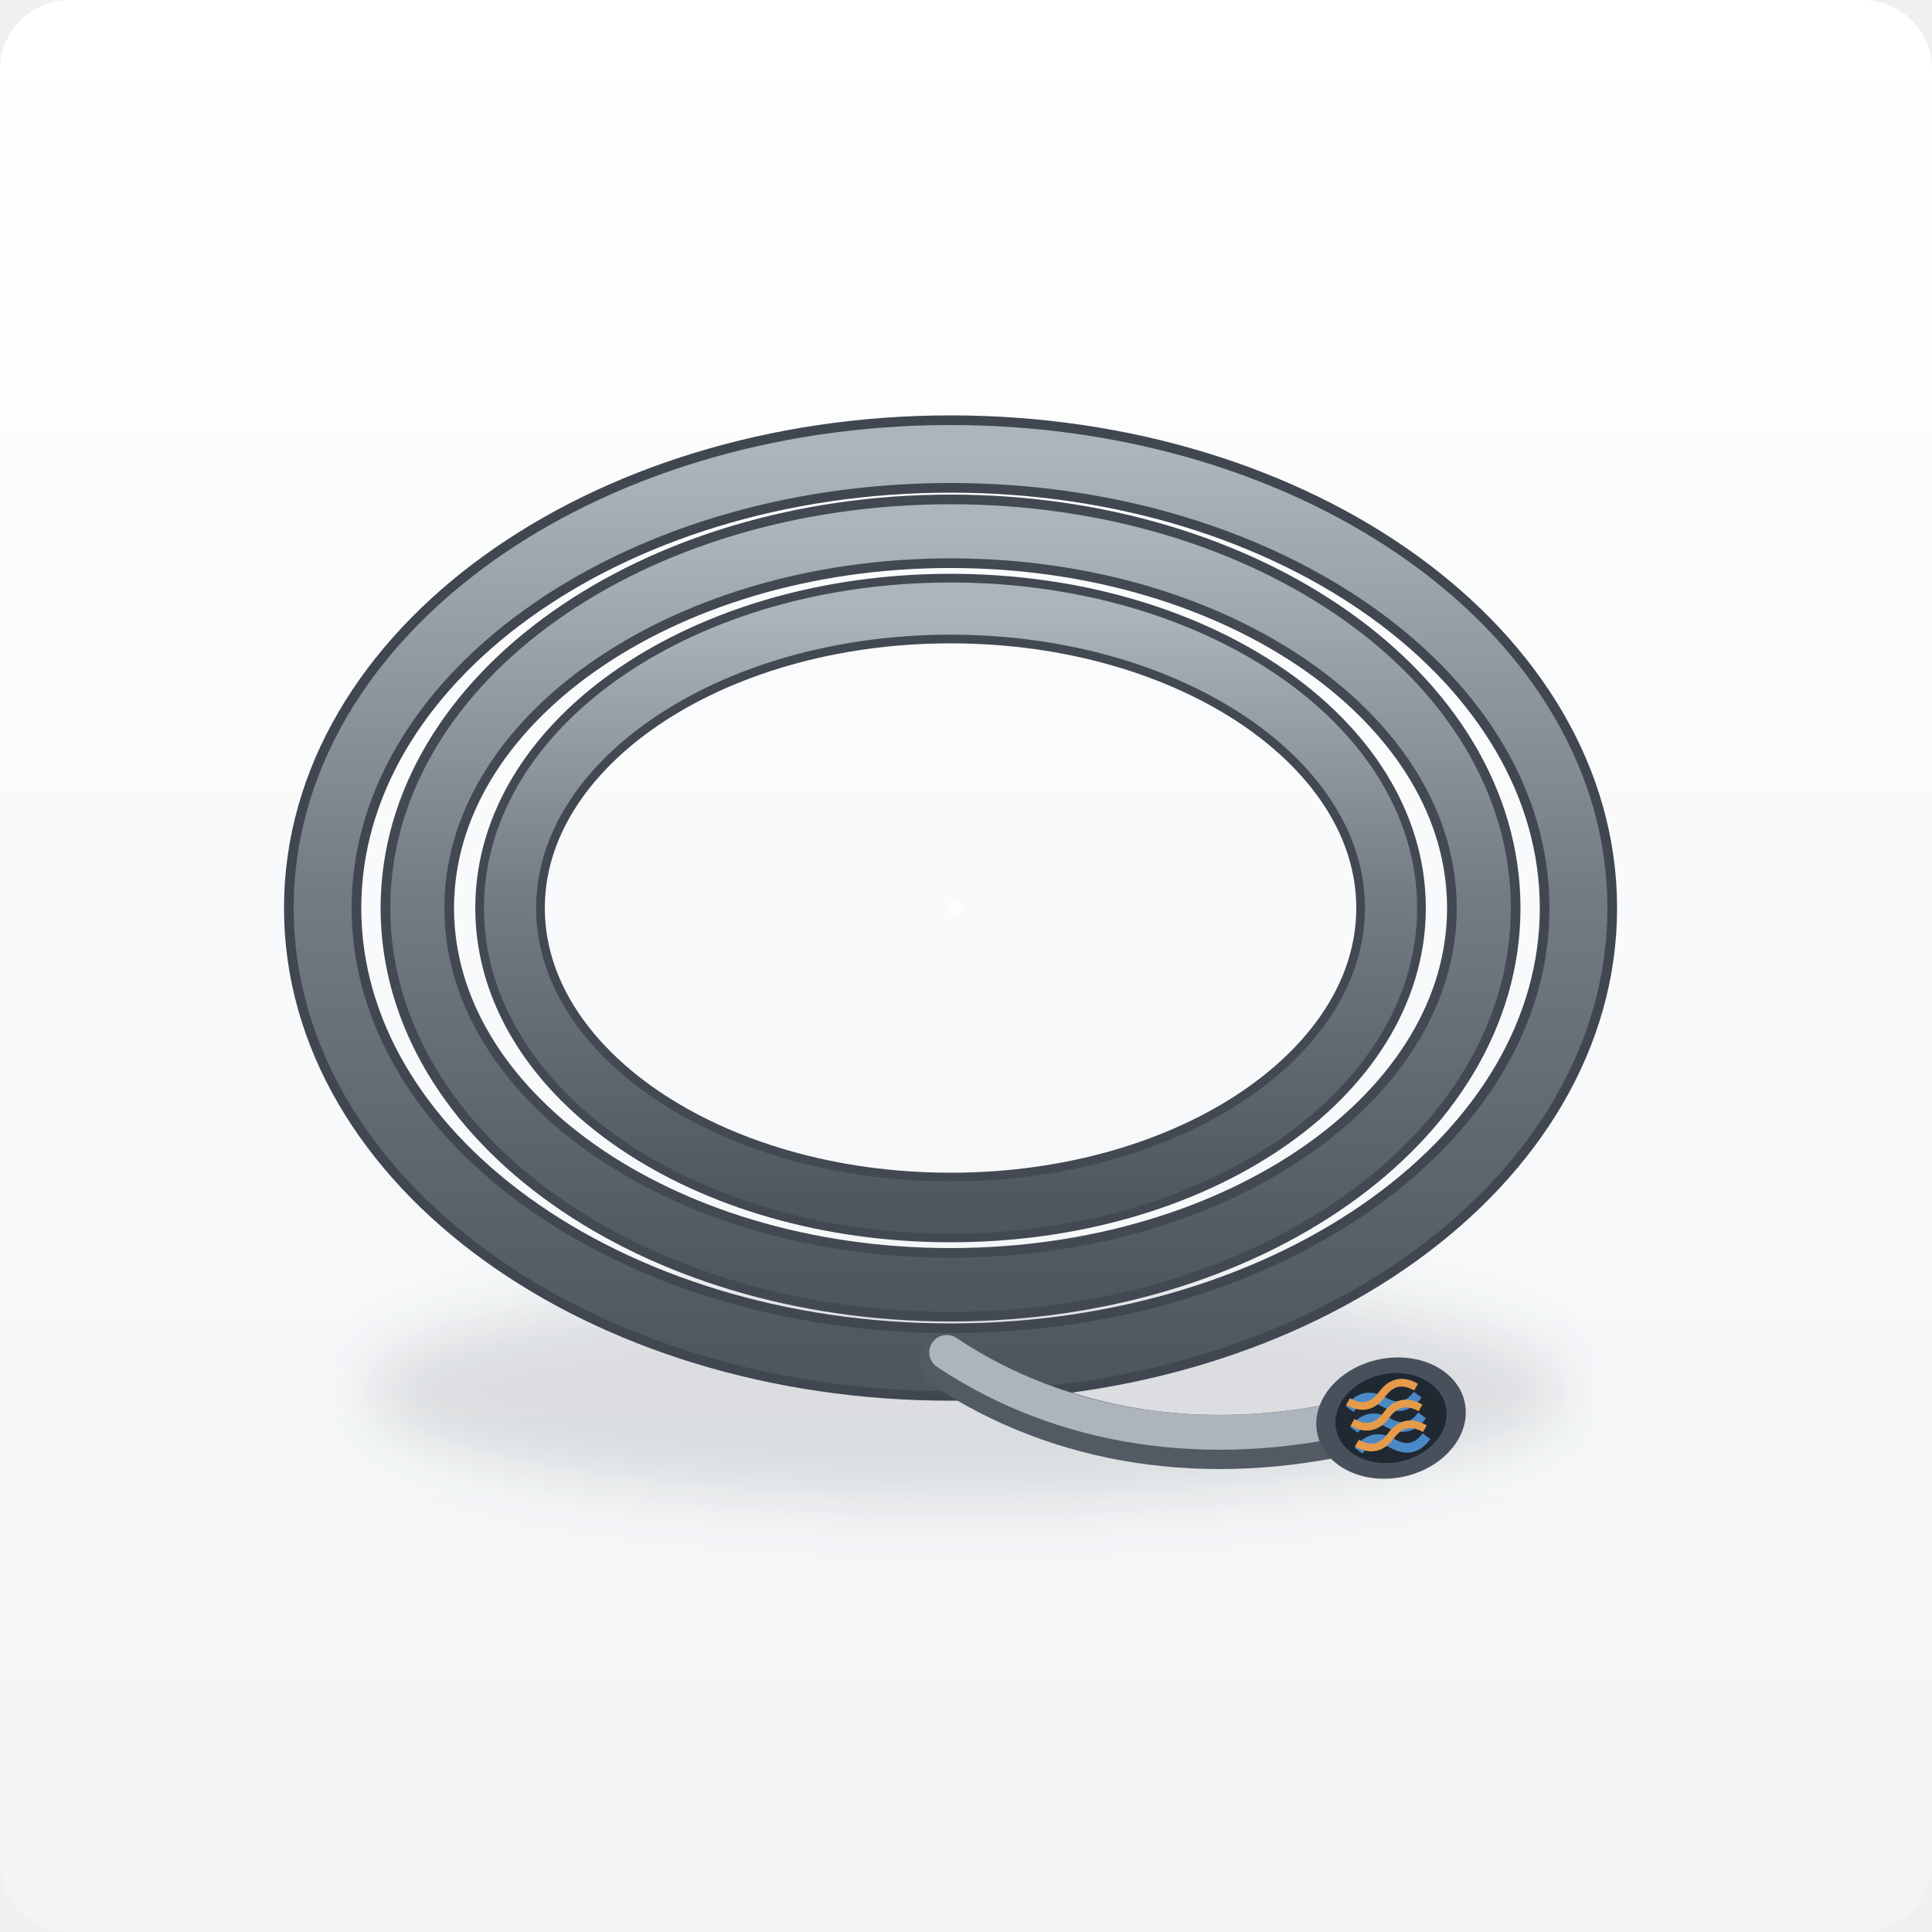
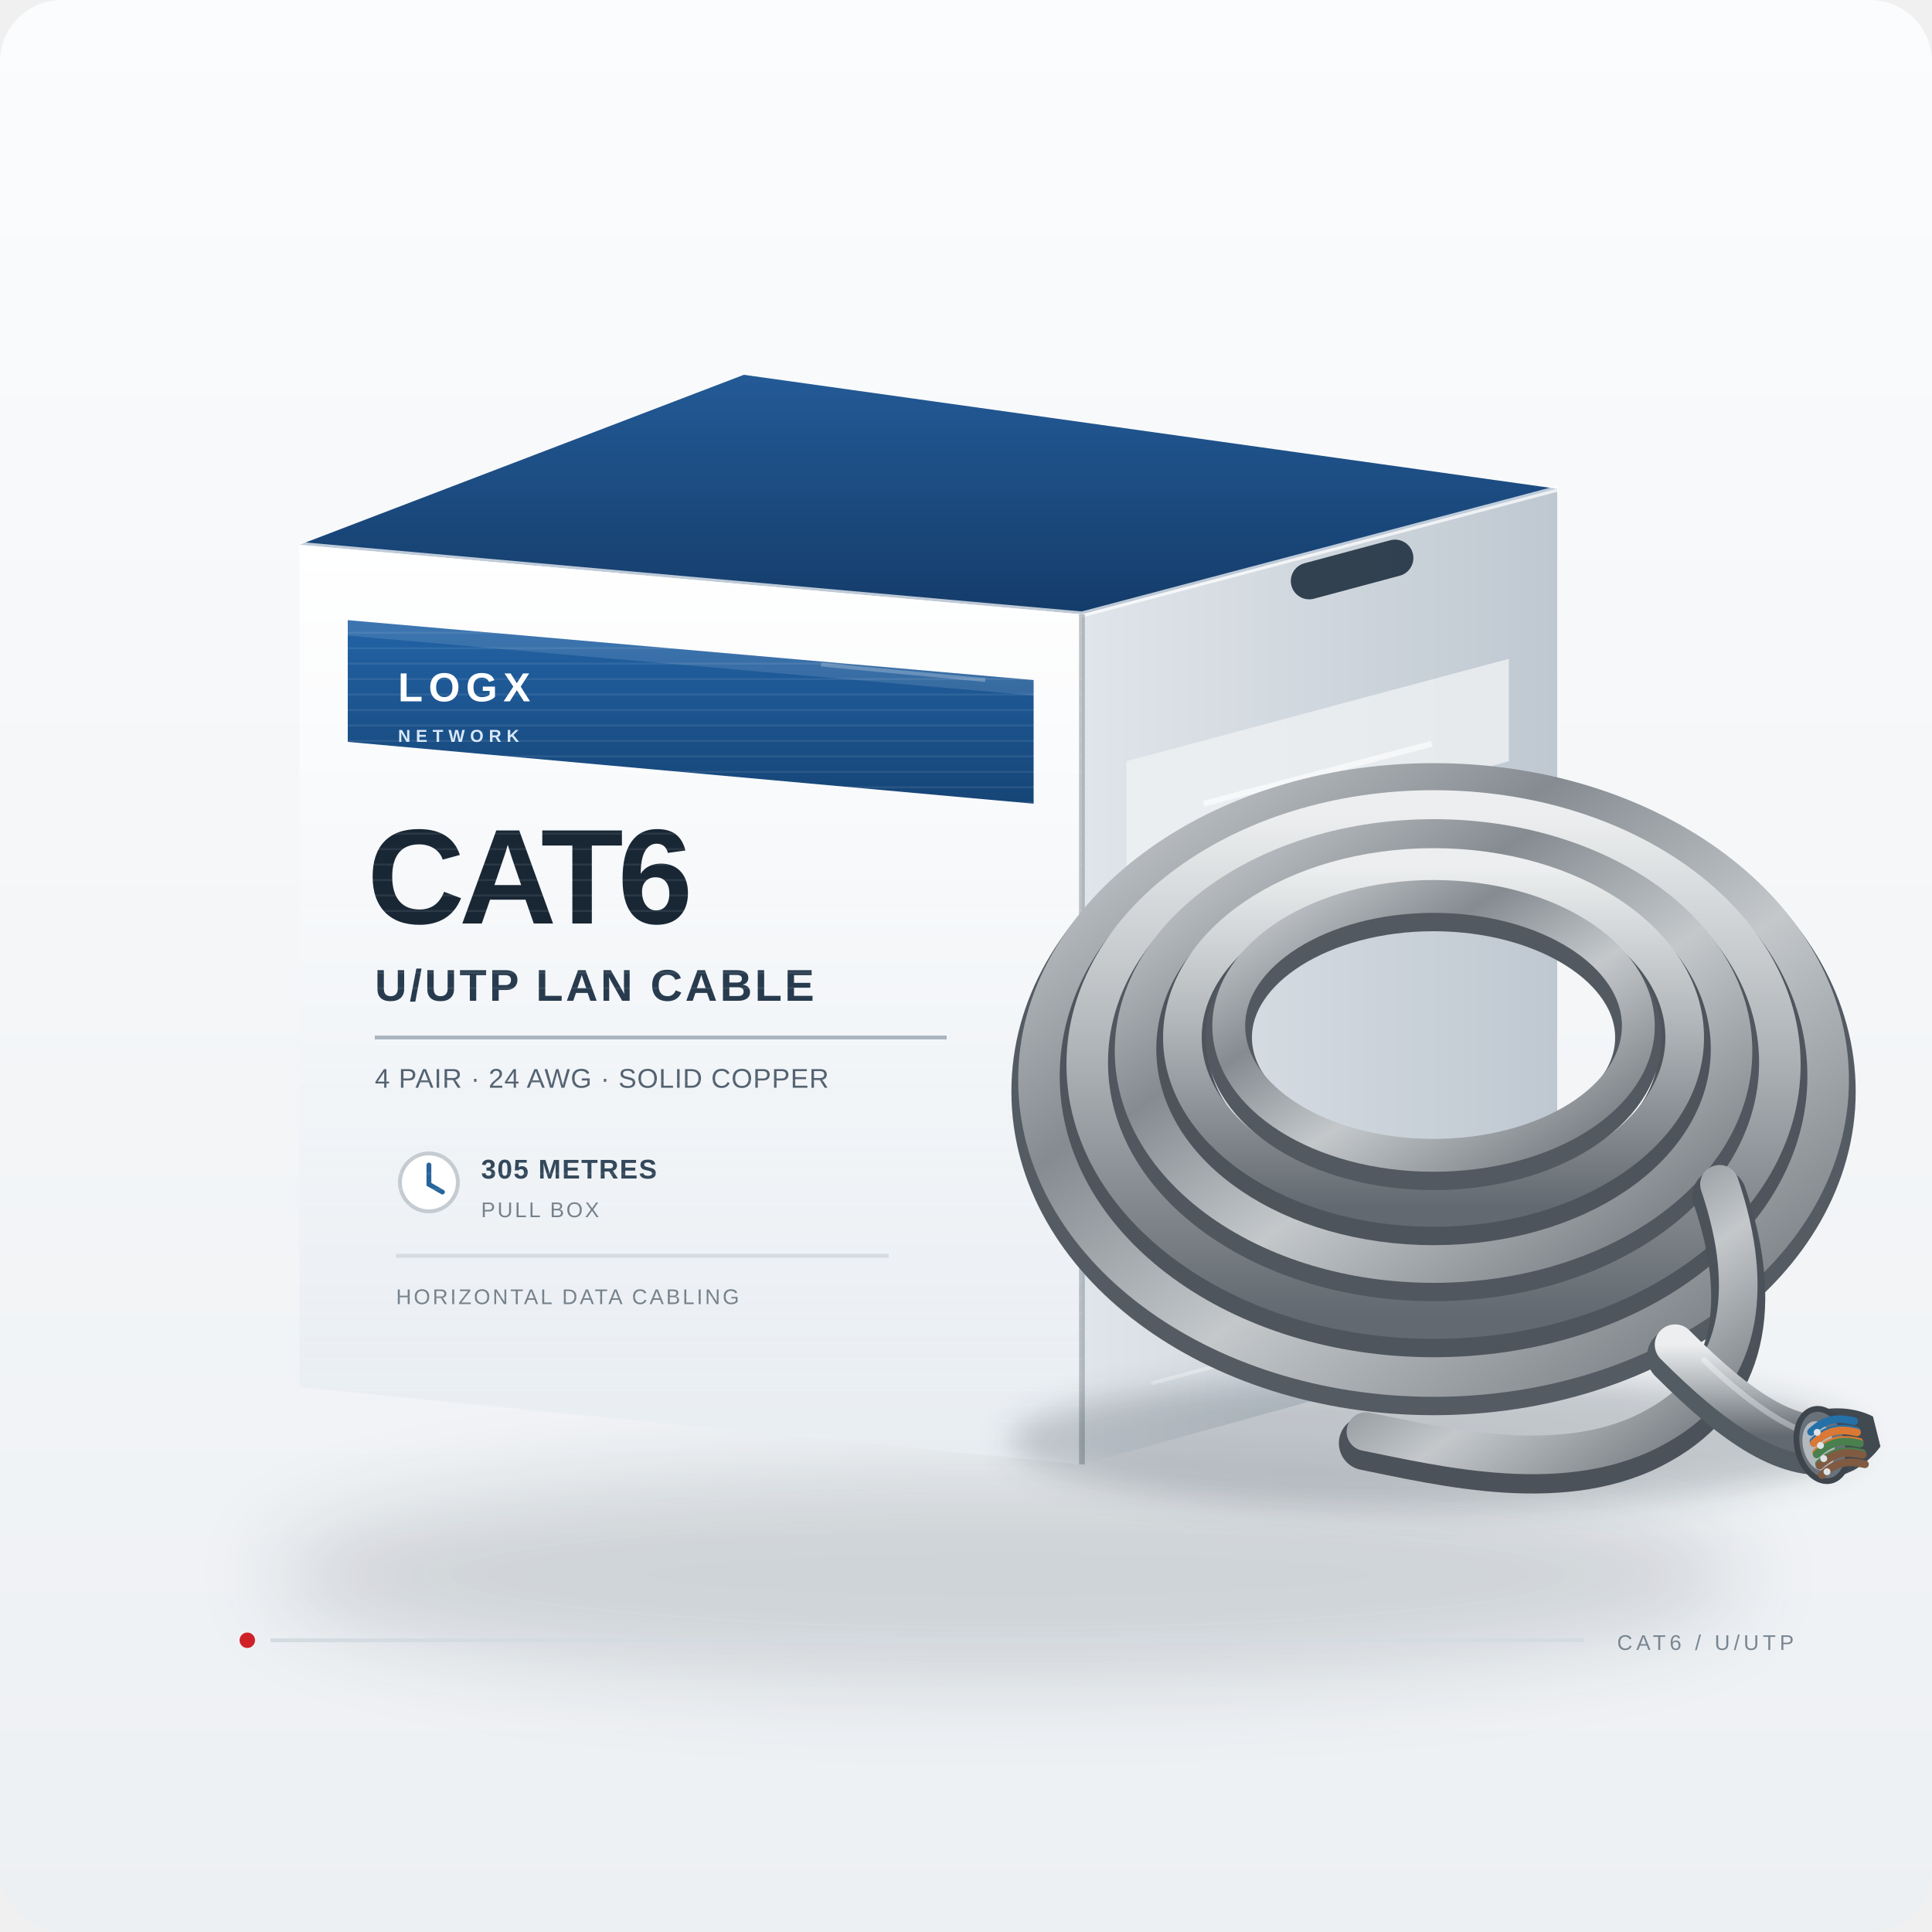
<svg xmlns="http://www.w3.org/2000/svg" viewBox="0 0 1000 1000">
  <defs>
-     <linearGradient id="bg" x2="0" y2="1">
+     <linearGradient id="surface" x2="0" y2="1">
+       <stop stop-color="#fbfcfd" />
+       <stop offset="1" stop-color="#edf0f3" />
+     </linearGradient>
+     <linearGradient id="boxFront" x2="0" y2="1">
      <stop stop-color="#fff" />
-       <stop offset="1" stop-color="#f2f4f6" />
+       <stop offset="1" stop-color="#e8edf2" />
    </linearGradient>
-     <linearGradient id="jacket" x2="0" y2="1">
-       <stop stop-color="#aeb4bc" />
-       <stop offset=".48" stop-color="#737b85" />
-       <stop offset="1" stop-color="#4e5660" />
+     <linearGradient id="boxSide" x2="1" y2="0">
+       <stop stop-color="#e0e5ea" />
+       <stop offset="1" stop-color="#bfc8d1" />
    </linearGradient>
-     <filter id="shadow" x="-20%" y="-20%" width="140%" height="160%">
-       <feGaussianBlur stdDeviation="15" />
+     <linearGradient id="boxTop" x2="0" y2="1">
+       <stop stop-color="#235a96" />
+       <stop offset="1" stop-color="#143c6a" />
+     </linearGradient>
+     <linearGradient id="blueBand" x2="0" y2="1">
+       <stop stop-color="#2263a7" />
+       <stop offset="1" stop-color="#164576" />
+     </linearGradient>
+     <linearGradient id="cable" x1="0" y1="0" x2="1" y2="1">
+       <stop stop-color="#d1d4d7" />
+       <stop offset=".32" stop-color="#858b91" />
+       <stop offset=".58" stop-color="#c4c8cb" />
+       <stop offset="1" stop-color="#686e74" />
+     </linearGradient>
+     <linearGradient id="cableLight" x1="0" y1="0" x2="0" y2="1">
+       <stop stop-color="#eceeef" />
+       <stop offset=".48" stop-color="#aeb3b7" />
+       <stop offset="1" stop-color="#626970" />
+     </linearGradient>
+     <linearGradient id="sideCable" x1="0" y1="0" x2="1" y2="0">
+       <stop stop-color="#555c63" />
+       <stop offset=".45" stop-color="#c1c5c8" />
+       <stop offset="1" stop-color="#737a80" />
+     </linearGradient>
+     <linearGradient id="copper" x1="0" y1="0" x2="0" y2="1">
+       <stop stop-color="#f5ce8c" />
+       <stop offset=".45" stop-color="#bd7840" />
+       <stop offset="1" stop-color="#83502f" />
+     </linearGradient>
+     <filter id="shadow" x="-30%" y="-30%" width="160%" height="180%">
+       <feGaussianBlur stdDeviation="22" />
    </filter>
+     <filter id="softShadow" x="-20%" y="-20%" width="140%" height="150%">
+       <feGaussianBlur stdDeviation="8" />
+     </filter>
+     <pattern id="cardGrain" width="8" height="8" patternUnits="userSpaceOnUse">
+       <path d="M0 7.5H8" stroke="#fff" stroke-opacity=".08" />
+     </pattern>
  </defs>
-   <rect width="1000" height="1000" rx="36" fill="url(#bg)" />
-   <ellipse cx="500" cy="720" rx="310" ry="58" fill="#26313d" opacity=".13" filter="url(#shadow)" />
-   <g fill="none" stroke-linecap="round">
-     <ellipse cx="492" cy="470" rx="325" ry="235" stroke="#404751" stroke-width="40" />
-     <ellipse cx="492" cy="470" rx="325" ry="235" stroke="url(#jacket)" stroke-width="30" />
-     <ellipse cx="492" cy="470" rx="276" ry="195" stroke="#424952" stroke-width="38" />
-     <ellipse cx="492" cy="470" rx="276" ry="195" stroke="url(#jacket)" stroke-width="28" />
-     <ellipse cx="492" cy="470" rx="228" ry="155" stroke="#424952" stroke-width="36" />
-     <ellipse cx="492" cy="470" rx="228" ry="155" stroke="url(#jacket)" stroke-width="27" />
+   <rect width="1000" height="1000" rx="32" fill="url(#surface)" />
+   <ellipse cx="522" cy="815" rx="380" ry="55" fill="#172536" opacity=".15" filter="url(#shadow)" />
+   <g aria-label="CAT6 cable carton">
+     <path d="M155 282 385 194 806 253 560 318Z" fill="url(#boxTop)" />
+     <path d="M560 318 806 253 806 690 560 758Z" fill="url(#boxSide)" />
+     <path d="M155 282 560 318 560 758 155 718Z" fill="url(#boxFront)" />
+     <path d="M155 282 560 318 806 253" fill="none" stroke="#fff" stroke-opacity=".72" stroke-width="3" />
+     <path d="M560 318V758" stroke="#77818a" stroke-opacity=".46" stroke-width="3" />
+     <path d="M180 321 535 352V416L180 384Z" fill="url(#blueBand)" />
+     <path d="M180 321 535 352V360L180 329Z" fill="#fff" opacity=".12" />
+     <text x="206" y="363" fill="#fff" font-family="Arial, Helvetica, sans-serif" font-size="21" font-weight="700" letter-spacing="3">LOGX</text>
+     <text x="206" y="384" fill="#d8e8f8" font-family="Arial, Helvetica, sans-serif" font-size="9" font-weight="600" letter-spacing="2.7">NETWORK</text>
+     <path d="M425 344 510 352" stroke="#fff" stroke-opacity=".24" stroke-width="2" />
+     <text x="190" y="478" fill="#192735" font-family="Arial, Helvetica, sans-serif" font-size="70" font-weight="800" letter-spacing="-3">CAT6</text>
+     <text x="194" y="518" fill="#283b4e" font-family="Arial, Helvetica, sans-serif" font-size="23" font-weight="700" letter-spacing="1.4">U/UTP LAN CABLE</text>
+     <path d="M194 537H490" stroke="#aab5bf" stroke-width="2" />
+     <text x="194" y="563" fill="#536271" font-family="Arial, Helvetica, sans-serif" font-size="14" letter-spacing=".35">4 PAIR  ·  24 AWG  ·  SOLID COPPER</text>
+     <g transform="translate(205 595)">
+       <circle cx="17" cy="17" r="15" fill="#fff" stroke="#c4cbd1" stroke-width="2" />
+       <path d="M17 8v10l7 4" fill="none" stroke="#28649c" stroke-width="2.5" stroke-linecap="round" />
+       <text x="44" y="15" fill="#33485b" font-family="Arial, Helvetica, sans-serif" font-size="14" font-weight="700" letter-spacing=".6">305 METRES</text>
+       <text x="44" y="35" fill="#75818b" font-family="Arial, Helvetica, sans-serif" font-size="11" letter-spacing="1.1">PULL BOX</text>
+     </g>
+     <g transform="translate(205 650)">
+       <path d="M0 0h255" stroke="#d5dbe0" stroke-width="2" />
+       <text x="0" y="25" fill="#75818b" font-family="Arial, Helvetica, sans-serif" font-size="11" letter-spacing="1.2">HORIZONTAL DATA CABLING</text>
+     </g>
+     <path d="M583 394 781 341V394L583 449Z" fill="#eff2f4" opacity=".78" />
+     <path d="M623 416 741 385" stroke="#fff" stroke-opacity=".6" stroke-width="3" />
+     <text x="621" y="458" fill="#526171" font-family="Arial, Helvetica, sans-serif" font-size="17" font-weight="700" letter-spacing="1">CAT6</text>
+     <text x="621" y="482" fill="#6c7781" font-family="Arial, Helvetica, sans-serif" font-size="12" letter-spacing=".8">U/UTP CABLE</text>
+     <rect x="666" y="294" width="65" height="19" rx="9.5" transform="rotate(-15 666 294)" fill="#243444" opacity=".92" />
+     <path d="M596 716 779 667" stroke="#fff" stroke-opacity=".38" stroke-width="2" />
+     <path d="M155 282 560 318V758L155 718Z" fill="url(#cardGrain)" />
  </g>
-   <path d="M490 705 C550 745 625 756 702 738" fill="none" stroke="#525a64" stroke-width="28" stroke-linecap="round" />
-   <path d="M490 700 C550 740 625 751 702 733" fill="none" stroke="#aeb4bc" stroke-width="18" stroke-linecap="round" />
-   <g transform="translate(720 734) rotate(-12)">
-     <ellipse cx="0" cy="0" rx="39" ry="31" fill="#48515b" />
-     <ellipse cx="0" cy="0" rx="29" ry="23" fill="#202832" />
-     <path d="M-20-9q9-8 18 0t18 0M-20 2q9-8 18 0t18 0M-20 13q9-8 18 0t18 0" fill="none" stroke="#4a89c6" stroke-width="5" />
-     <path d="M-20-13q9 8 18 0t18 0M-20-2q9 8 18 0t18 0M-20 9q9 8 18 0t18 0" fill="none" stroke="#e59b4a" stroke-width="4" />
+   <ellipse cx="742" cy="746" rx="220" ry="34" fill="#1c2935" opacity=".22" filter="url(#softShadow)" />
+   <g fill="none" stroke-linecap="round" stroke-linejoin="round" aria-label="Grey U/UTP cable coil">
+     <ellipse cx="742" cy="565" rx="202" ry="151" stroke="#545b63" stroke-width="33" />
+     <ellipse cx="742" cy="559" rx="202" ry="151" stroke="url(#cable)" stroke-width="26" />
+     <ellipse cx="742" cy="557" rx="178" ry="130" stroke="#4e555d" stroke-width="31" />
+     <ellipse cx="742" cy="551" rx="178" ry="130" stroke="url(#cableLight)" stroke-width="24" />
+     <ellipse cx="742" cy="550" rx="154" ry="109" stroke="#50575e" stroke-width="29" />
+     <ellipse cx="742" cy="544" rx="154" ry="109" stroke="url(#cable)" stroke-width="22" />
+     <ellipse cx="742" cy="543" rx="130" ry="88" stroke="#4d545b" stroke-width="27" />
+     <ellipse cx="742" cy="537" rx="130" ry="88" stroke="url(#cableLight)" stroke-width="20" />
+     <ellipse cx="742" cy="537" rx="106" ry="67" stroke="#525960" stroke-width="24" />
+     <ellipse cx="742" cy="531" rx="106" ry="67" stroke="url(#cable)" stroke-width="17" />
+     <path d="M890 619C909 675 901 720 858 744c-47 27-111 11-151 3" stroke="#4b525a" stroke-width="28" />
+     <path d="M890 613C909 669 901 714 858 738c-47 27-111 11-151 3" stroke="url(#cable)" stroke-width="20" />
+     <path d="M867 702C900 735 927 754 953 748" stroke="#535b63" stroke-width="29" />
+     <path d="M867 696C900 729 927 748 953 742" stroke="url(#cableLight)" stroke-width="21" />
+     <path d="M882 704C911 732 936 746 949 743" stroke="#fff" stroke-opacity=".34" stroke-width="3" />
  </g>
-   <circle cx="494" cy="470" r="4" fill="#fff" opacity=".6" />
+   <g transform="translate(951 746) rotate(-14)">
+     <path d="M-8-18C4-18 14-14 21-8V8C14 14 4 18-8 18Z" fill="#414951" />
+     <ellipse cx="-8" cy="0" rx="13" ry="19" fill="#69717a" stroke="#3e454d" stroke-width="3" />
+     <ellipse cx="-10" cy="0" rx="8" ry="13" fill="#b4b9be" />
+     <g fill="none" stroke-linecap="round" stroke-width="4">
+       <path d="M-12-8C-3-13 3-12 11-8M-12-3C-3-8 3-7 11-3" stroke="#2470a8" />
+       <path d="M-12-2C-3-7 3-6 11-2M-12 3C-3-2 3-1 11 3" stroke="#d97935" />
+       <path d="M-12 4C-3-1 3 0 11 4M-12 9C-3 4 3 5 11 9" stroke="#49804d" />
+       <path d="M-12 10C-3 5 3 6 11 10M-12 15C-3 10 3 11 11 15" stroke="#805b42" />
+     </g>
+     <g fill="#dfe4e8">
+       <circle cx="-9" cy="-7" r="1.8" />
+       <circle cx="-9" cy="0" r="1.8" />
+       <circle cx="-9" cy="7" r="1.8" />
+       <circle cx="-9" cy="14" r="1.8" />
+     </g>
+   </g>
+   <path d="M140 849H820" stroke="#d4dbe1" stroke-width="2" />
+   <circle cx="128" cy="849" r="4" fill="#cf2028" />
+   <text x="837" y="854" fill="#798691" font-family="Arial, Helvetica, sans-serif" font-size="11" letter-spacing="2">CAT6  /  U/UTP</text>
</svg>
